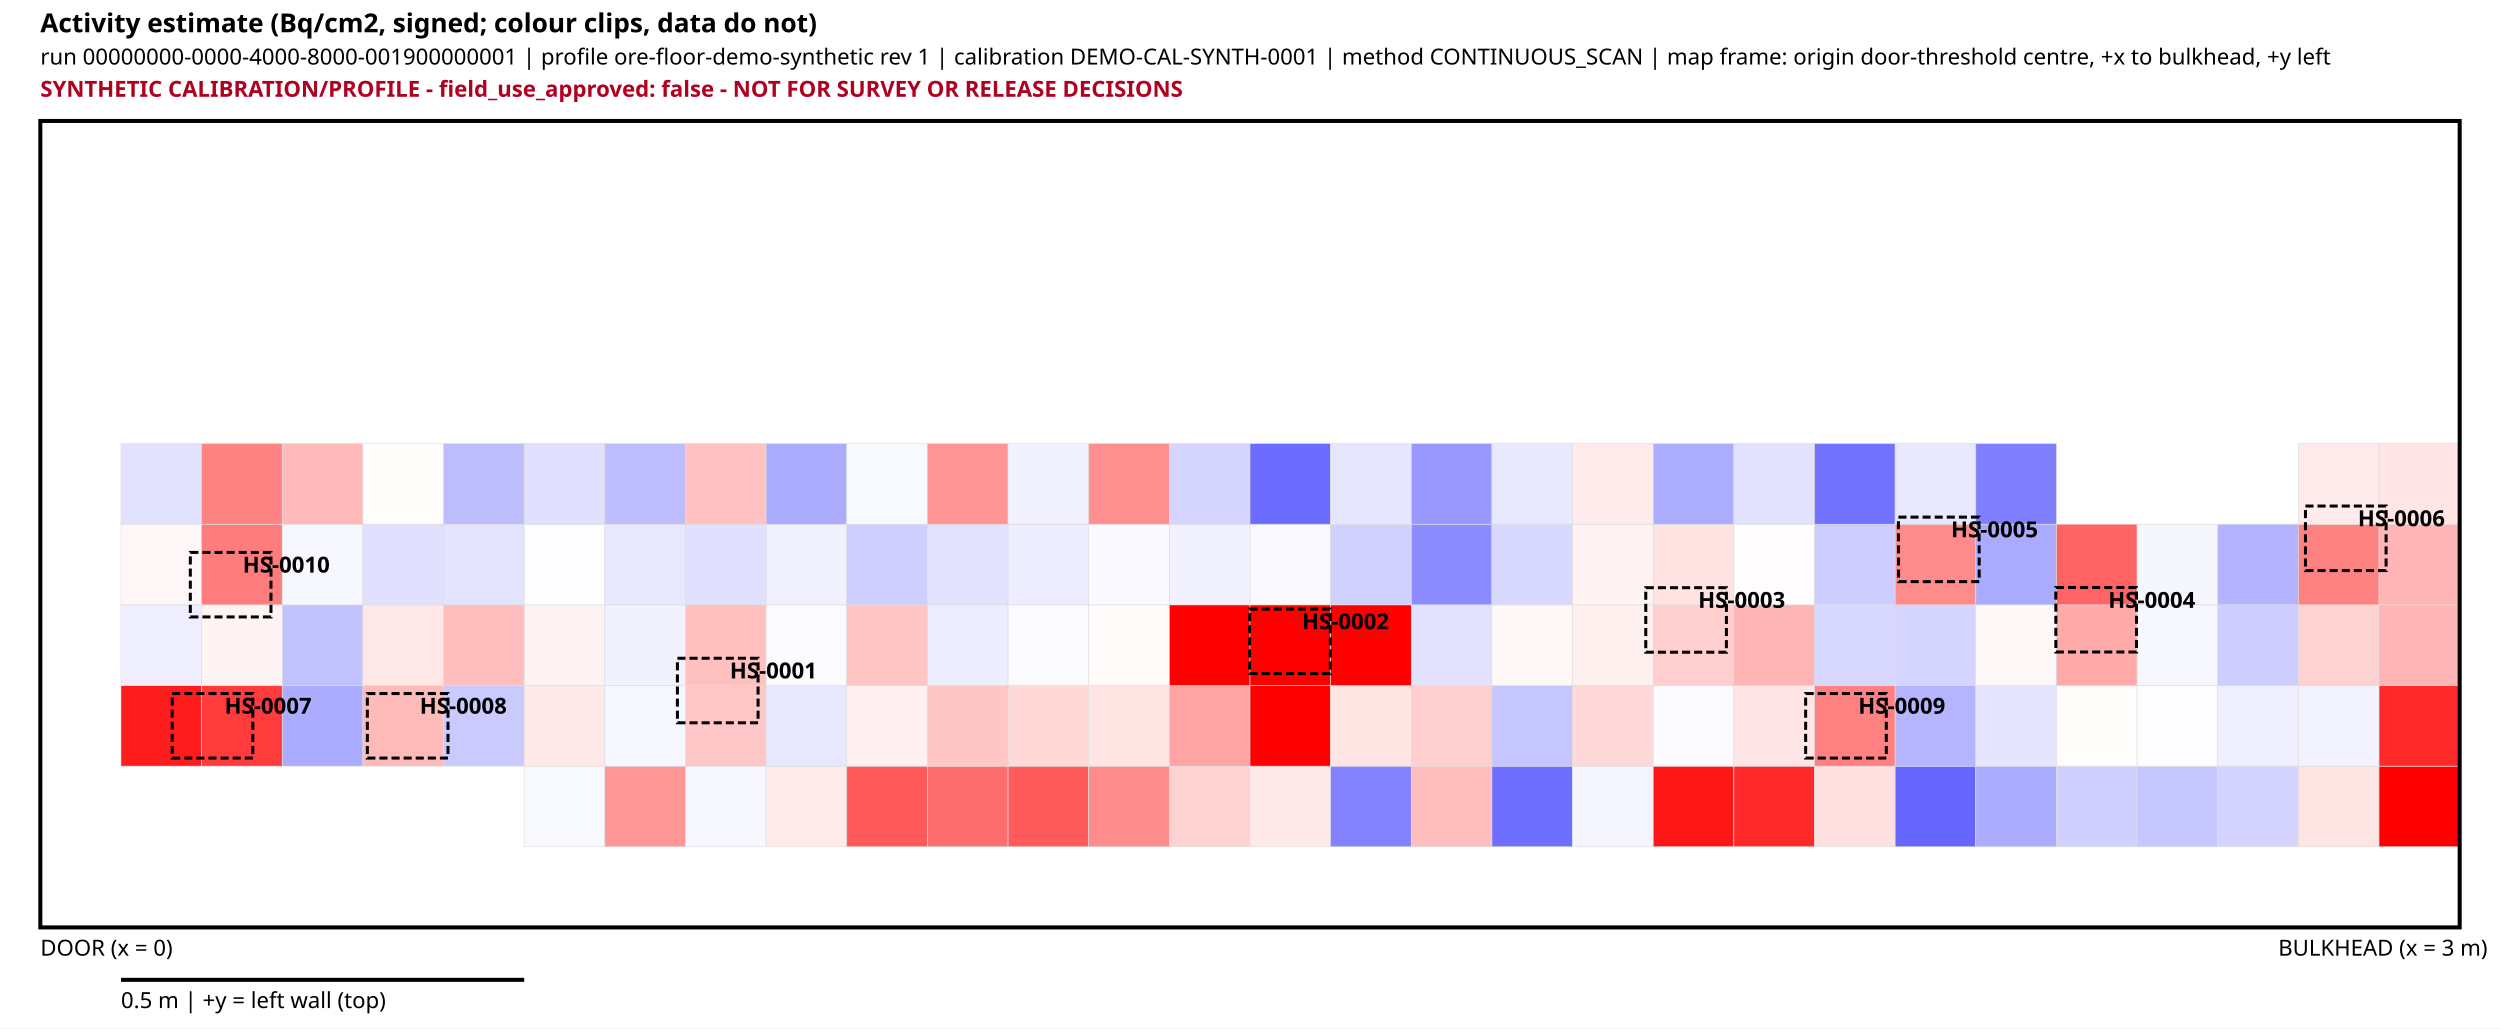
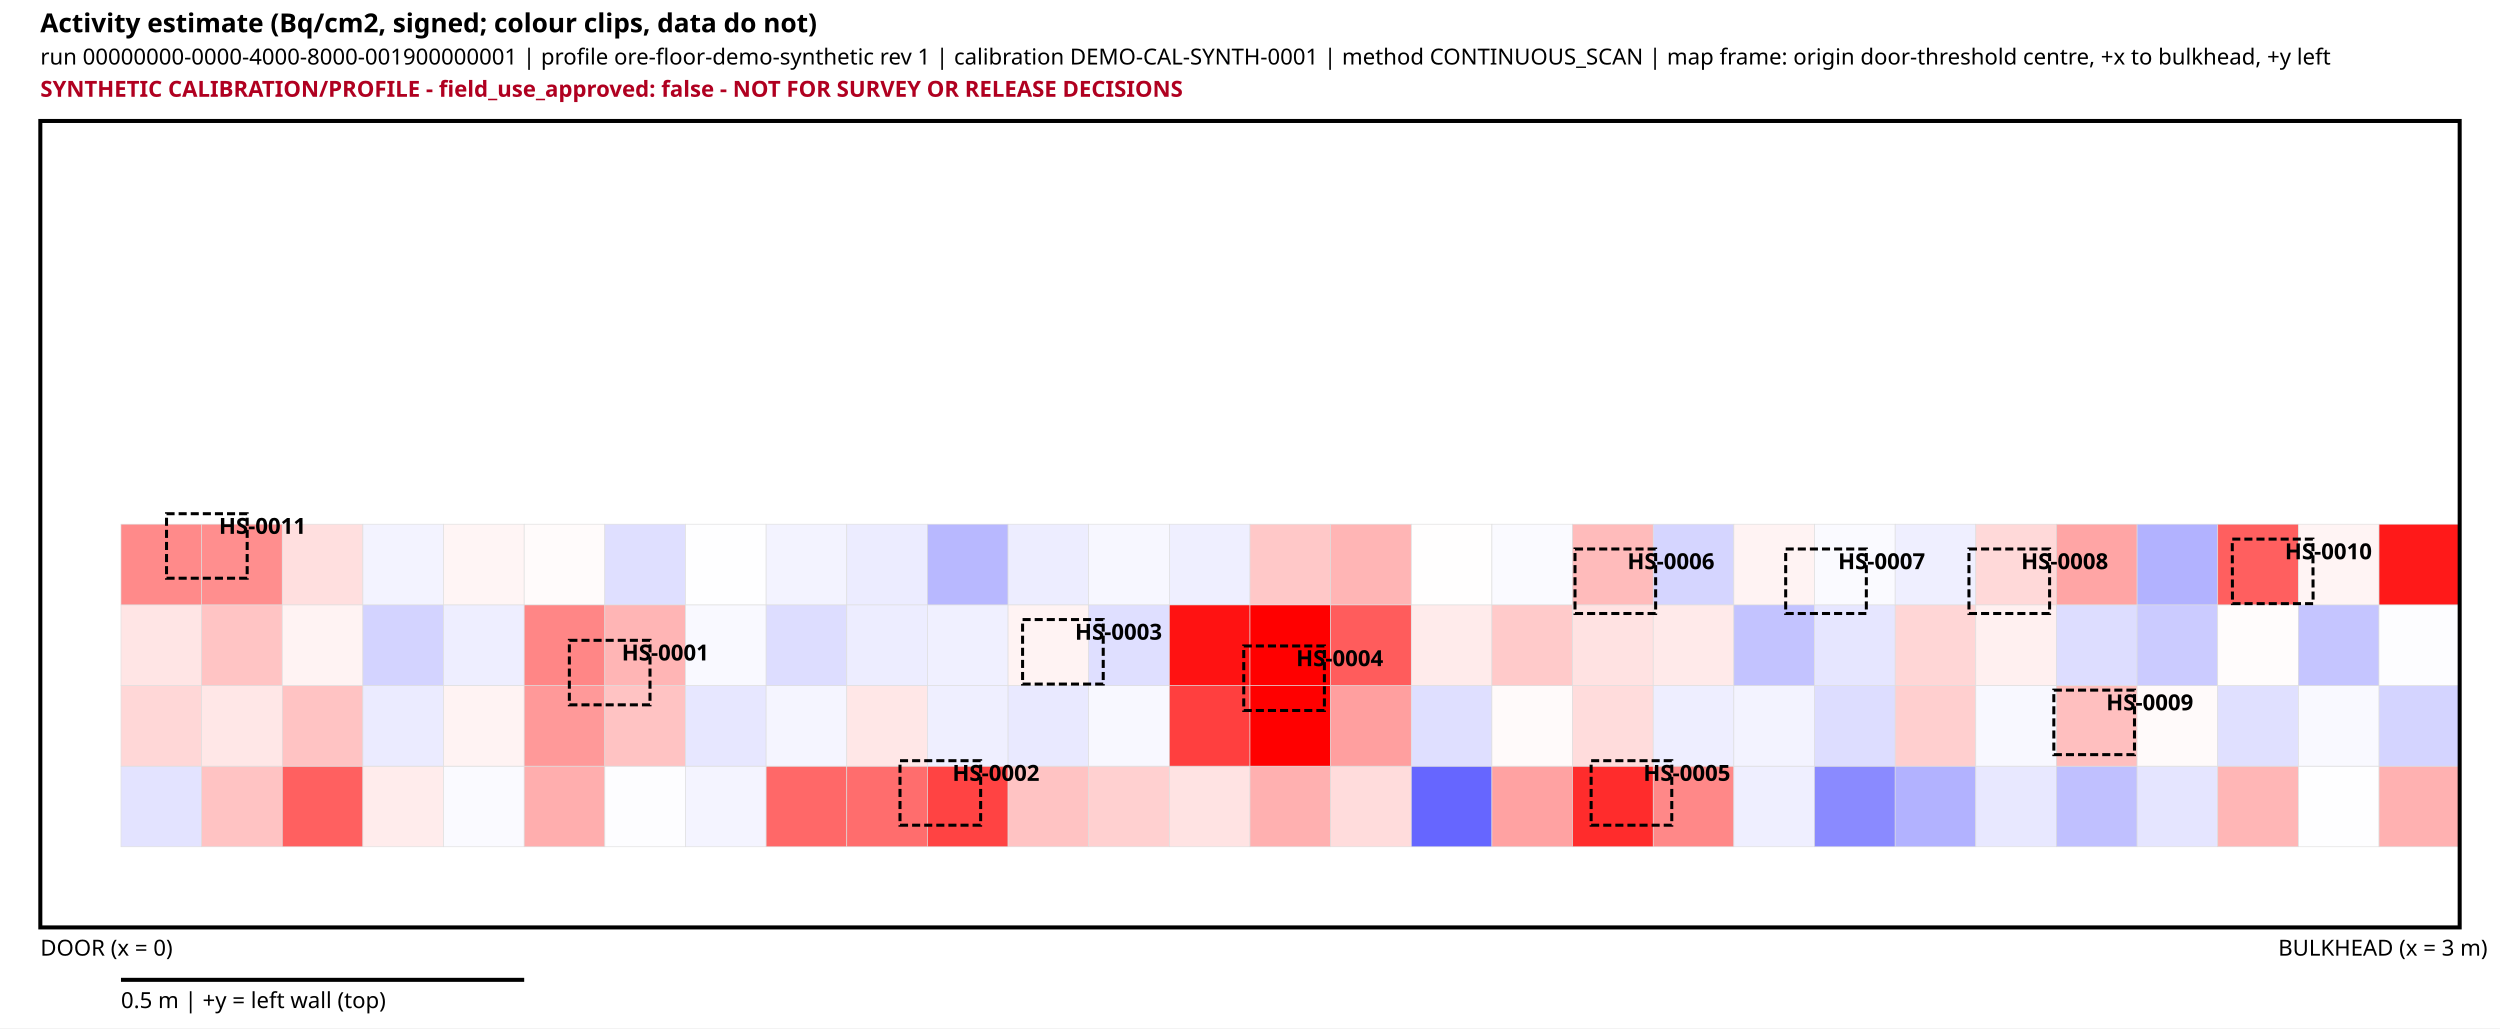
<svg xmlns="http://www.w3.org/2000/svg" width="1240" height="510" viewBox="0 0 1240 510" font-family="sans-serif" font-size="11">
  <defs>
    <pattern id="p-UNVISITED" width="8" height="8" patternUnits="userSpaceOnUse">
      <rect width="8" height="8" fill="#fff" />
      <path d="M0 8L8 0" stroke="#888" stroke-width="1" />
    </pattern>
    <pattern id="p-INVALID_DATA" width="8" height="8" patternUnits="userSpaceOnUse">
      <rect width="8" height="8" fill="#f6d5d5" />
      <path d="M0 0L8 8M0 8L8 0" stroke="#c83c3c" stroke-width="1" />
    </pattern>
    <pattern id="p-INSUFFICIENT_SENSITIVITY" width="6" height="6" patternUnits="userSpaceOnUse">
      <rect width="6" height="6" fill="#fdebc8" />
      <circle cx="3" cy="3" r="1.2" fill="#b9770e" />
    </pattern>
    <pattern id="p-BLOCKED" width="8" height="8" patternUnits="userSpaceOnUse">
      <rect width="8" height="8" fill="#e4dcf0" />
      <path d="M0 4H8" stroke="#785aa0" stroke-width="2" />
    </pattern>
    <pattern id="p-EXCLUDED" width="8" height="8" patternUnits="userSpaceOnUse">
      <rect width="8" height="8" fill="#5a5a5a" />
    </pattern>
    <pattern id="p-ACCEPTABLE" width="8" height="8" patternUnits="userSpaceOnUse">
      <rect width="8" height="8" fill="#2e8b57" />
    </pattern>
  </defs>
  <rect width="1240" height="510" fill="#fff" />
  <text x="20" y="16" font-size="13" font-weight="bold">Activity estimate (Bq/cm2, signed; colour clips, data do not)</text>
  <text x="20" y="32">run 00000000-0000-4000-8000-001900000001 | profile ore-floor-demo-synthetic rev 1 | calibration DEMO-CAL-SYNTH-0001 | method CONTINUOUS_SCAN | map frame: origin door-threshold centre, +x to bulkhead, +y left</text>
  <text x="20" y="48" fill="#b00020" font-weight="bold">SYNTHETIC CALIBRATION/PROFILE - field_use_approved: false - NOT FOR SURVEY OR RELEASE DECISIONS</text>
-   <rect x="260.0" y="380.0" width="40.0" height="40.0" fill="rgb(248, 248, 255)" stroke="#ddd" stroke-width="0.3" />
-   <rect x="300.0" y="380.0" width="40.0" height="40.0" fill="rgb(255, 151, 151)" stroke="#ddd" stroke-width="0.3" />
-   <rect x="340.0" y="380.0" width="40.0" height="40.0" fill="rgb(247, 247, 255)" stroke="#ddd" stroke-width="0.3" />
-   <rect x="380.0" y="380.0" width="40.0" height="40.0" fill="rgb(255, 234, 234)" stroke="#ddd" stroke-width="0.3" />
-   <rect x="420.0" y="380.0" width="40.0" height="40.0" fill="rgb(255, 89, 89)" stroke="#ddd" stroke-width="0.3" />
-   <rect x="460.0" y="380.0" width="40.0" height="40.0" fill="rgb(255, 110, 110)" stroke="#ddd" stroke-width="0.3" />
-   <rect x="500.0" y="380.0" width="40.0" height="40.0" fill="rgb(255, 91, 91)" stroke="#ddd" stroke-width="0.3" />
-   <rect x="540.0" y="380.0" width="40.0" height="40.0" fill="rgb(255, 141, 141)" stroke="#ddd" stroke-width="0.3" />
-   <rect x="580.0" y="380.0" width="40.0" height="40.0" fill="rgb(255, 210, 210)" stroke="#ddd" stroke-width="0.3" />
-   <rect x="620.0" y="380.0" width="40.0" height="40.0" fill="rgb(255, 232, 232)" stroke="#ddd" stroke-width="0.3" />
-   <rect x="660.0" y="380.0" width="40.0" height="40.0" fill="rgb(130, 130, 255)" stroke="#ddd" stroke-width="0.3" />
-   <rect x="700.0" y="380.0" width="40.0" height="40.0" fill="rgb(255, 189, 189)" stroke="#ddd" stroke-width="0.3" />
-   <rect x="740.0" y="380.0" width="40.0" height="40.0" fill="rgb(110, 110, 255)" stroke="#ddd" stroke-width="0.3" />
-   <rect x="780.0" y="380.0" width="40.0" height="40.0" fill="rgb(245, 245, 255)" stroke="#ddd" stroke-width="0.3" />
-   <rect x="820.0" y="380.0" width="40.0" height="40.0" fill="rgb(255, 23, 23)" stroke="#ddd" stroke-width="0.3" />
-   <rect x="860.0" y="380.0" width="40.0" height="40.0" fill="rgb(255, 41, 41)" stroke="#ddd" stroke-width="0.3" />
-   <rect x="900.0" y="380.0" width="40.0" height="40.0" fill="rgb(255, 224, 224)" stroke="#ddd" stroke-width="0.3" />
-   <rect x="940.0" y="380.0" width="40.0" height="40.0" fill="rgb(102, 102, 255)" stroke="#ddd" stroke-width="0.3" />
-   <rect x="980.0" y="380.0" width="40.0" height="40.0" fill="rgb(172, 172, 255)" stroke="#ddd" stroke-width="0.3" />
-   <rect x="1020.0" y="380.0" width="40.0" height="40.0" fill="rgb(208, 208, 255)" stroke="#ddd" stroke-width="0.3" />
-   <rect x="1060.0" y="380.0" width="40.0" height="40.0" fill="rgb(199, 199, 255)" stroke="#ddd" stroke-width="0.3" />
-   <rect x="1100.0" y="380.0" width="40.0" height="40.0" fill="rgb(212, 212, 255)" stroke="#ddd" stroke-width="0.3" />
-   <rect x="1140.0" y="380.0" width="40.0" height="40.0" fill="rgb(255, 228, 228)" stroke="#ddd" stroke-width="0.3" />
-   <rect x="1180.0" y="380.0" width="40.0" height="40.0" fill="rgb(255, 0, 0)" stroke="#ddd" stroke-width="0.3" />
-   <rect x="60.0" y="340.0" width="40.0" height="40.0" fill="rgb(255, 28, 28)" stroke="#ddd" stroke-width="0.3" />
-   <rect x="100.0" y="340.0" width="40.0" height="40.0" fill="rgb(255, 59, 59)" stroke="#ddd" stroke-width="0.3" />
-   <rect x="140.0" y="340.0" width="40.0" height="40.0" fill="rgb(171, 171, 255)" stroke="#ddd" stroke-width="0.3" />
-   <rect x="180.0" y="340.0" width="40.0" height="40.0" fill="rgb(255, 186, 186)" stroke="#ddd" stroke-width="0.3" />
-   <rect x="220.0" y="340.0" width="40.0" height="40.0" fill="rgb(202, 202, 255)" stroke="#ddd" stroke-width="0.3" />
-   <rect x="260.0" y="340.0" width="40.0" height="40.0" fill="rgb(255, 232, 232)" stroke="#ddd" stroke-width="0.3" />
-   <rect x="300.0" y="340.0" width="40.0" height="40.0" fill="rgb(247, 247, 255)" stroke="#ddd" stroke-width="0.3" />
-   <rect x="340.0" y="340.0" width="40.0" height="40.0" fill="rgb(255, 199, 199)" stroke="#ddd" stroke-width="0.3" />
-   <rect x="380.0" y="340.0" width="40.0" height="40.0" fill="rgb(231, 231, 255)" stroke="#ddd" stroke-width="0.3" />
-   <rect x="420.0" y="340.0" width="40.0" height="40.0" fill="rgb(255, 241, 241)" stroke="#ddd" stroke-width="0.3" />
-   <rect x="460.0" y="340.0" width="40.0" height="40.0" fill="rgb(255, 198, 198)" stroke="#ddd" stroke-width="0.3" />
-   <rect x="500.0" y="340.0" width="40.0" height="40.0" fill="rgb(255, 216, 216)" stroke="#ddd" stroke-width="0.3" />
-   <rect x="540.0" y="340.0" width="40.0" height="40.0" fill="rgb(255, 228, 228)" stroke="#ddd" stroke-width="0.3" />
-   <rect x="580.0" y="340.0" width="40.0" height="40.0" fill="rgb(255, 164, 164)" stroke="#ddd" stroke-width="0.3" />
+   <rect x="60.0" y="380.0" width="40.0" height="40.0" fill="rgb(227, 227, 255)" stroke="#ddd" stroke-width="0.3" />
+   <rect x="100.0" y="380.0" width="40.0" height="40.0" fill="rgb(255, 195, 195)" stroke="#ddd" stroke-width="0.3" />
+   <rect x="140.0" y="380.0" width="40.0" height="40.0" fill="rgb(255, 96, 96)" stroke="#ddd" stroke-width="0.3" />
+   <rect x="180.0" y="380.0" width="40.0" height="40.0" fill="rgb(255, 236, 236)" stroke="#ddd" stroke-width="0.3" />
+   <rect x="220.0" y="380.0" width="40.0" height="40.0" fill="rgb(250, 250, 255)" stroke="#ddd" stroke-width="0.3" />
+   <rect x="260.0" y="380.0" width="40.0" height="40.0" fill="rgb(255, 174, 174)" stroke="#ddd" stroke-width="0.3" />
+   <rect x="300.0" y="380.0" width="40.0" height="40.0" fill="rgb(253, 253, 255)" stroke="#ddd" stroke-width="0.3" />
+   <rect x="340.0" y="380.0" width="40.0" height="40.0" fill="rgb(244, 244, 255)" stroke="#ddd" stroke-width="0.3" />
+   <rect x="380.0" y="380.0" width="40.0" height="40.0" fill="rgb(255, 104, 104)" stroke="#ddd" stroke-width="0.3" />
+   <rect x="420.0" y="380.0" width="40.0" height="40.0" fill="rgb(255, 109, 109)" stroke="#ddd" stroke-width="0.3" />
+   <rect x="460.0" y="380.0" width="40.0" height="40.0" fill="rgb(255, 67, 67)" stroke="#ddd" stroke-width="0.3" />
+   <rect x="500.0" y="380.0" width="40.0" height="40.0" fill="rgb(255, 195, 195)" stroke="#ddd" stroke-width="0.3" />
+   <rect x="540.0" y="380.0" width="40.0" height="40.0" fill="rgb(255, 208, 208)" stroke="#ddd" stroke-width="0.3" />
+   <rect x="580.0" y="380.0" width="40.0" height="40.0" fill="rgb(255, 227, 227)" stroke="#ddd" stroke-width="0.3" />
+   <rect x="620.0" y="380.0" width="40.0" height="40.0" fill="rgb(255, 176, 176)" stroke="#ddd" stroke-width="0.3" />
+   <rect x="660.0" y="380.0" width="40.0" height="40.0" fill="rgb(255, 220, 220)" stroke="#ddd" stroke-width="0.3" />
+   <rect x="700.0" y="380.0" width="40.0" height="40.0" fill="rgb(102, 102, 255)" stroke="#ddd" stroke-width="0.3" />
+   <rect x="740.0" y="380.0" width="40.0" height="40.0" fill="rgb(255, 162, 162)" stroke="#ddd" stroke-width="0.3" />
+   <rect x="780.0" y="380.0" width="40.0" height="40.0" fill="rgb(255, 44, 44)" stroke="#ddd" stroke-width="0.3" />
+   <rect x="820.0" y="380.0" width="40.0" height="40.0" fill="rgb(255, 136, 136)" stroke="#ddd" stroke-width="0.3" />
+   <rect x="860.0" y="380.0" width="40.0" height="40.0" fill="rgb(239, 239, 255)" stroke="#ddd" stroke-width="0.3" />
+   <rect x="900.0" y="380.0" width="40.0" height="40.0" fill="rgb(138, 138, 255)" stroke="#ddd" stroke-width="0.3" />
+   <rect x="940.0" y="380.0" width="40.0" height="40.0" fill="rgb(178, 178, 255)" stroke="#ddd" stroke-width="0.3" />
+   <rect x="980.0" y="380.0" width="40.0" height="40.0" fill="rgb(232, 232, 255)" stroke="#ddd" stroke-width="0.3" />
+   <rect x="1020.0" y="380.0" width="40.0" height="40.0" fill="rgb(192, 192, 255)" stroke="#ddd" stroke-width="0.3" />
+   <rect x="1060.0" y="380.0" width="40.0" height="40.0" fill="rgb(229, 229, 255)" stroke="#ddd" stroke-width="0.3" />
+   <rect x="1100.0" y="380.0" width="40.0" height="40.0" fill="rgb(255, 182, 182)" stroke="#ddd" stroke-width="0.3" />
+   <rect x="1140.0" y="380.0" width="40.0" height="40.0" fill="rgb(254, 254, 255)" stroke="#ddd" stroke-width="0.3" />
+   <rect x="1180.0" y="380.0" width="40.0" height="40.0" fill="rgb(255, 177, 177)" stroke="#ddd" stroke-width="0.3" />
+   <rect x="60.0" y="340.0" width="40.0" height="40.0" fill="rgb(255, 215, 215)" stroke="#ddd" stroke-width="0.3" />
+   <rect x="100.0" y="340.0" width="40.0" height="40.0" fill="rgb(255, 231, 231)" stroke="#ddd" stroke-width="0.3" />
+   <rect x="140.0" y="340.0" width="40.0" height="40.0" fill="rgb(255, 195, 195)" stroke="#ddd" stroke-width="0.3" />
+   <rect x="180.0" y="340.0" width="40.0" height="40.0" fill="rgb(235, 235, 255)" stroke="#ddd" stroke-width="0.3" />
+   <rect x="220.0" y="340.0" width="40.0" height="40.0" fill="rgb(255, 243, 243)" stroke="#ddd" stroke-width="0.3" />
+   <rect x="260.0" y="340.0" width="40.0" height="40.0" fill="rgb(255, 153, 153)" stroke="#ddd" stroke-width="0.3" />
+   <rect x="300.0" y="340.0" width="40.0" height="40.0" fill="rgb(255, 195, 195)" stroke="#ddd" stroke-width="0.3" />
+   <rect x="340.0" y="340.0" width="40.0" height="40.0" fill="rgb(231, 231, 255)" stroke="#ddd" stroke-width="0.3" />
+   <rect x="380.0" y="340.0" width="40.0" height="40.0" fill="rgb(245, 245, 255)" stroke="#ddd" stroke-width="0.3" />
+   <rect x="420.0" y="340.0" width="40.0" height="40.0" fill="rgb(255, 231, 231)" stroke="#ddd" stroke-width="0.3" />
+   <rect x="460.0" y="340.0" width="40.0" height="40.0" fill="rgb(239, 239, 255)" stroke="#ddd" stroke-width="0.3" />
+   <rect x="500.0" y="340.0" width="40.0" height="40.0" fill="rgb(233, 233, 255)" stroke="#ddd" stroke-width="0.3" />
+   <rect x="540.0" y="340.0" width="40.0" height="40.0" fill="rgb(248, 248, 255)" stroke="#ddd" stroke-width="0.3" />
+   <rect x="580.0" y="340.0" width="40.0" height="40.0" fill="rgb(255, 63, 63)" stroke="#ddd" stroke-width="0.3" />
  <rect x="620.0" y="340.0" width="40.0" height="40.0" fill="rgb(255, 0, 0)" stroke="#ddd" stroke-width="0.3" />
-   <rect x="660.0" y="340.0" width="40.0" height="40.0" fill="rgb(255, 228, 228)" stroke="#ddd" stroke-width="0.3" />
-   <rect x="700.0" y="340.0" width="40.0" height="40.0" fill="rgb(255, 206, 206)" stroke="#ddd" stroke-width="0.3" />
-   <rect x="740.0" y="340.0" width="40.0" height="40.0" fill="rgb(197, 197, 255)" stroke="#ddd" stroke-width="0.3" />
-   <rect x="780.0" y="340.0" width="40.0" height="40.0" fill="rgb(255, 217, 217)" stroke="#ddd" stroke-width="0.3" />
-   <rect x="820.0" y="340.0" width="40.0" height="40.0" fill="rgb(250, 250, 255)" stroke="#ddd" stroke-width="0.3" />
-   <rect x="860.0" y="340.0" width="40.0" height="40.0" fill="rgb(255, 229, 229)" stroke="#ddd" stroke-width="0.3" />
-   <rect x="900.0" y="340.0" width="40.0" height="40.0" fill="rgb(255, 129, 129)" stroke="#ddd" stroke-width="0.3" />
-   <rect x="940.0" y="340.0" width="40.0" height="40.0" fill="rgb(181, 181, 255)" stroke="#ddd" stroke-width="0.3" />
-   <rect x="980.0" y="340.0" width="40.0" height="40.0" fill="rgb(229, 229, 255)" stroke="#ddd" stroke-width="0.3" />
-   <rect x="1020.0" y="340.0" width="40.0" height="40.0" fill="rgb(255, 252, 252)" stroke="#ddd" stroke-width="0.3" />
-   <rect x="1060.0" y="340.0" width="40.0" height="40.0" fill="rgb(253, 253, 255)" stroke="#ddd" stroke-width="0.3" />
-   <rect x="1100.0" y="340.0" width="40.0" height="40.0" fill="rgb(239, 239, 255)" stroke="#ddd" stroke-width="0.3" />
-   <rect x="1140.0" y="340.0" width="40.0" height="40.0" fill="rgb(243, 243, 255)" stroke="#ddd" stroke-width="0.3" />
-   <rect x="1180.0" y="340.0" width="40.0" height="40.0" fill="rgb(255, 41, 41)" stroke="#ddd" stroke-width="0.3" />
-   <rect x="60.0" y="300.0" width="40.0" height="40.0" fill="rgb(238, 238, 255)" stroke="#ddd" stroke-width="0.3" />
-   <rect x="100.0" y="300.0" width="40.0" height="40.0" fill="rgb(255, 244, 244)" stroke="#ddd" stroke-width="0.3" />
-   <rect x="140.0" y="300.0" width="40.0" height="40.0" fill="rgb(194, 194, 255)" stroke="#ddd" stroke-width="0.3" />
-   <rect x="180.0" y="300.0" width="40.0" height="40.0" fill="rgb(255, 231, 231)" stroke="#ddd" stroke-width="0.3" />
-   <rect x="220.0" y="300.0" width="40.0" height="40.0" fill="rgb(255, 189, 189)" stroke="#ddd" stroke-width="0.3" />
-   <rect x="260.0" y="300.0" width="40.0" height="40.0" fill="rgb(255, 242, 242)" stroke="#ddd" stroke-width="0.3" />
-   <rect x="300.0" y="300.0" width="40.0" height="40.0" fill="rgb(242, 242, 255)" stroke="#ddd" stroke-width="0.3" />
-   <rect x="340.0" y="300.0" width="40.0" height="40.0" fill="rgb(255, 192, 192)" stroke="#ddd" stroke-width="0.3" />
-   <rect x="380.0" y="300.0" width="40.0" height="40.0" fill="rgb(250, 250, 255)" stroke="#ddd" stroke-width="0.3" />
-   <rect x="420.0" y="300.0" width="40.0" height="40.0" fill="rgb(255, 197, 197)" stroke="#ddd" stroke-width="0.3" />
-   <rect x="460.0" y="300.0" width="40.0" height="40.0" fill="rgb(237, 237, 255)" stroke="#ddd" stroke-width="0.3" />
-   <rect x="500.0" y="300.0" width="40.0" height="40.0" fill="rgb(251, 251, 255)" stroke="#ddd" stroke-width="0.3" />
-   <rect x="540.0" y="300.0" width="40.0" height="40.0" fill="rgb(255, 251, 251)" stroke="#ddd" stroke-width="0.3" />
-   <rect x="580.0" y="300.0" width="40.0" height="40.0" fill="rgb(255, 0, 0)" stroke="#ddd" stroke-width="0.3" />
+   <rect x="660.0" y="340.0" width="40.0" height="40.0" fill="rgb(255, 159, 159)" stroke="#ddd" stroke-width="0.3" />
+   <rect x="700.0" y="340.0" width="40.0" height="40.0" fill="rgb(223, 223, 255)" stroke="#ddd" stroke-width="0.3" />
+   <rect x="740.0" y="340.0" width="40.0" height="40.0" fill="rgb(255, 250, 250)" stroke="#ddd" stroke-width="0.3" />
+   <rect x="780.0" y="340.0" width="40.0" height="40.0" fill="rgb(255, 220, 220)" stroke="#ddd" stroke-width="0.3" />
+   <rect x="820.0" y="340.0" width="40.0" height="40.0" fill="rgb(238, 238, 255)" stroke="#ddd" stroke-width="0.3" />
+   <rect x="860.0" y="340.0" width="40.0" height="40.0" fill="rgb(243, 243, 255)" stroke="#ddd" stroke-width="0.3" />
+   <rect x="900.0" y="340.0" width="40.0" height="40.0" fill="rgb(221, 221, 255)" stroke="#ddd" stroke-width="0.3" />
+   <rect x="940.0" y="340.0" width="40.0" height="40.0" fill="rgb(255, 207, 207)" stroke="#ddd" stroke-width="0.3" />
+   <rect x="980.0" y="340.0" width="40.0" height="40.0" fill="rgb(248, 248, 255)" stroke="#ddd" stroke-width="0.3" />
+   <rect x="1020.0" y="340.0" width="40.0" height="40.0" fill="rgb(255, 191, 191)" stroke="#ddd" stroke-width="0.3" />
+   <rect x="1060.0" y="340.0" width="40.0" height="40.0" fill="rgb(255, 250, 250)" stroke="#ddd" stroke-width="0.3" />
+   <rect x="1100.0" y="340.0" width="40.0" height="40.0" fill="rgb(224, 224, 255)" stroke="#ddd" stroke-width="0.3" />
+   <rect x="1140.0" y="340.0" width="40.0" height="40.0" fill="rgb(249, 249, 255)" stroke="#ddd" stroke-width="0.3" />
+   <rect x="1180.0" y="340.0" width="40.0" height="40.0" fill="rgb(212, 212, 255)" stroke="#ddd" stroke-width="0.3" />
+   <rect x="60.0" y="300.0" width="40.0" height="40.0" fill="rgb(255, 229, 229)" stroke="#ddd" stroke-width="0.3" />
+   <rect x="100.0" y="300.0" width="40.0" height="40.0" fill="rgb(255, 196, 196)" stroke="#ddd" stroke-width="0.3" />
+   <rect x="140.0" y="300.0" width="40.0" height="40.0" fill="rgb(255, 243, 243)" stroke="#ddd" stroke-width="0.3" />
+   <rect x="180.0" y="300.0" width="40.0" height="40.0" fill="rgb(211, 211, 255)" stroke="#ddd" stroke-width="0.3" />
+   <rect x="220.0" y="300.0" width="40.0" height="40.0" fill="rgb(238, 238, 255)" stroke="#ddd" stroke-width="0.3" />
+   <rect x="260.0" y="300.0" width="40.0" height="40.0" fill="rgb(255, 134, 134)" stroke="#ddd" stroke-width="0.3" />
+   <rect x="300.0" y="300.0" width="40.0" height="40.0" fill="rgb(255, 181, 181)" stroke="#ddd" stroke-width="0.3" />
+   <rect x="340.0" y="300.0" width="40.0" height="40.0" fill="rgb(249, 249, 255)" stroke="#ddd" stroke-width="0.3" />
+   <rect x="380.0" y="300.0" width="40.0" height="40.0" fill="rgb(221, 221, 255)" stroke="#ddd" stroke-width="0.3" />
+   <rect x="420.0" y="300.0" width="40.0" height="40.0" fill="rgb(237, 237, 255)" stroke="#ddd" stroke-width="0.3" />
+   <rect x="460.0" y="300.0" width="40.0" height="40.0" fill="rgb(240, 240, 255)" stroke="#ddd" stroke-width="0.3" />
+   <rect x="500.0" y="300.0" width="40.0" height="40.0" fill="rgb(255, 243, 243)" stroke="#ddd" stroke-width="0.3" />
+   <rect x="540.0" y="300.0" width="40.0" height="40.0" fill="rgb(223, 223, 255)" stroke="#ddd" stroke-width="0.3" />
+   <rect x="580.0" y="300.0" width="40.0" height="40.0" fill="rgb(255, 18, 18)" stroke="#ddd" stroke-width="0.3" />
  <rect x="620.0" y="300.0" width="40.0" height="40.0" fill="rgb(255, 0, 0)" stroke="#ddd" stroke-width="0.3" />
-   <rect x="660.0" y="300.0" width="40.0" height="40.0" fill="rgb(255, 0, 0)" stroke="#ddd" stroke-width="0.3" />
-   <rect x="700.0" y="300.0" width="40.0" height="40.0" fill="rgb(227, 227, 255)" stroke="#ddd" stroke-width="0.3" />
-   <rect x="740.0" y="300.0" width="40.0" height="40.0" fill="rgb(255, 248, 248)" stroke="#ddd" stroke-width="0.3" />
-   <rect x="780.0" y="300.0" width="40.0" height="40.0" fill="rgb(255, 240, 240)" stroke="#ddd" stroke-width="0.3" />
-   <rect x="820.0" y="300.0" width="40.0" height="40.0" fill="rgb(255, 206, 206)" stroke="#ddd" stroke-width="0.3" />
-   <rect x="860.0" y="300.0" width="40.0" height="40.0" fill="rgb(255, 181, 181)" stroke="#ddd" stroke-width="0.3" />
-   <rect x="900.0" y="300.0" width="40.0" height="40.0" fill="rgb(215, 215, 255)" stroke="#ddd" stroke-width="0.3" />
-   <rect x="940.0" y="300.0" width="40.0" height="40.0" fill="rgb(213, 213, 255)" stroke="#ddd" stroke-width="0.3" />
-   <rect x="980.0" y="300.0" width="40.0" height="40.0" fill="rgb(255, 248, 248)" stroke="#ddd" stroke-width="0.3" />
-   <rect x="1020.0" y="300.0" width="40.0" height="40.0" fill="rgb(255, 169, 169)" stroke="#ddd" stroke-width="0.3" />
-   <rect x="1060.0" y="300.0" width="40.0" height="40.0" fill="rgb(247, 247, 255)" stroke="#ddd" stroke-width="0.3" />
-   <rect x="1100.0" y="300.0" width="40.0" height="40.0" fill="rgb(205, 205, 255)" stroke="#ddd" stroke-width="0.3" />
-   <rect x="1140.0" y="300.0" width="40.0" height="40.0" fill="rgb(255, 210, 210)" stroke="#ddd" stroke-width="0.3" />
-   <rect x="1180.0" y="300.0" width="40.0" height="40.0" fill="rgb(255, 181, 181)" stroke="#ddd" stroke-width="0.3" />
-   <rect x="60.0" y="260.0" width="40.0" height="40.0" fill="rgb(255, 247, 247)" stroke="#ddd" stroke-width="0.3" />
-   <rect x="100.0" y="260.0" width="40.0" height="40.0" fill="rgb(255, 124, 124)" stroke="#ddd" stroke-width="0.3" />
-   <rect x="140.0" y="260.0" width="40.0" height="40.0" fill="rgb(247, 247, 255)" stroke="#ddd" stroke-width="0.3" />
-   <rect x="180.0" y="260.0" width="40.0" height="40.0" fill="rgb(225, 225, 255)" stroke="#ddd" stroke-width="0.3" />
-   <rect x="220.0" y="260.0" width="40.0" height="40.0" fill="rgb(228, 228, 255)" stroke="#ddd" stroke-width="0.3" />
-   <rect x="260.0" y="260.0" width="40.0" height="40.0" fill="rgb(253, 253, 255)" stroke="#ddd" stroke-width="0.3" />
-   <rect x="300.0" y="260.0" width="40.0" height="40.0" fill="rgb(232, 232, 255)" stroke="#ddd" stroke-width="0.3" />
-   <rect x="340.0" y="260.0" width="40.0" height="40.0" fill="rgb(225, 225, 255)" stroke="#ddd" stroke-width="0.3" />
-   <rect x="380.0" y="260.0" width="40.0" height="40.0" fill="rgb(240, 240, 255)" stroke="#ddd" stroke-width="0.3" />
-   <rect x="420.0" y="260.0" width="40.0" height="40.0" fill="rgb(206, 206, 255)" stroke="#ddd" stroke-width="0.3" />
-   <rect x="460.0" y="260.0" width="40.0" height="40.0" fill="rgb(226, 226, 255)" stroke="#ddd" stroke-width="0.3" />
+   <rect x="660.0" y="300.0" width="40.0" height="40.0" fill="rgb(255, 92, 92)" stroke="#ddd" stroke-width="0.3" />
+   <rect x="700.0" y="300.0" width="40.0" height="40.0" fill="rgb(255, 235, 235)" stroke="#ddd" stroke-width="0.3" />
+   <rect x="740.0" y="300.0" width="40.0" height="40.0" fill="rgb(255, 202, 202)" stroke="#ddd" stroke-width="0.3" />
+   <rect x="780.0" y="300.0" width="40.0" height="40.0" fill="rgb(255, 226, 226)" stroke="#ddd" stroke-width="0.3" />
+   <rect x="820.0" y="300.0" width="40.0" height="40.0" fill="rgb(255, 234, 234)" stroke="#ddd" stroke-width="0.3" />
+   <rect x="860.0" y="300.0" width="40.0" height="40.0" fill="rgb(195, 195, 255)" stroke="#ddd" stroke-width="0.3" />
+   <rect x="900.0" y="300.0" width="40.0" height="40.0" fill="rgb(230, 230, 255)" stroke="#ddd" stroke-width="0.3" />
+   <rect x="940.0" y="300.0" width="40.0" height="40.0" fill="rgb(255, 214, 214)" stroke="#ddd" stroke-width="0.3" />
+   <rect x="980.0" y="300.0" width="40.0" height="40.0" fill="rgb(255, 240, 240)" stroke="#ddd" stroke-width="0.3" />
+   <rect x="1020.0" y="300.0" width="40.0" height="40.0" fill="rgb(221, 221, 255)" stroke="#ddd" stroke-width="0.3" />
+   <rect x="1060.0" y="300.0" width="40.0" height="40.0" fill="rgb(203, 203, 255)" stroke="#ddd" stroke-width="0.3" />
+   <rect x="1100.0" y="300.0" width="40.0" height="40.0" fill="rgb(255, 252, 252)" stroke="#ddd" stroke-width="0.3" />
+   <rect x="1140.0" y="300.0" width="40.0" height="40.0" fill="rgb(197, 197, 255)" stroke="#ddd" stroke-width="0.3" />
+   <rect x="1180.0" y="300.0" width="40.0" height="40.0" fill="rgb(253, 253, 255)" stroke="#ddd" stroke-width="0.3" />
+   <rect x="60.0" y="260.0" width="40.0" height="40.0" fill="rgb(255, 138, 138)" stroke="#ddd" stroke-width="0.3" />
+   <rect x="100.0" y="260.0" width="40.0" height="40.0" fill="rgb(255, 142, 142)" stroke="#ddd" stroke-width="0.3" />
+   <rect x="140.0" y="260.0" width="40.0" height="40.0" fill="rgb(255, 223, 223)" stroke="#ddd" stroke-width="0.3" />
+   <rect x="180.0" y="260.0" width="40.0" height="40.0" fill="rgb(243, 243, 255)" stroke="#ddd" stroke-width="0.3" />
+   <rect x="220.0" y="260.0" width="40.0" height="40.0" fill="rgb(255, 245, 245)" stroke="#ddd" stroke-width="0.3" />
+   <rect x="260.0" y="260.0" width="40.0" height="40.0" fill="rgb(255, 251, 251)" stroke="#ddd" stroke-width="0.3" />
+   <rect x="300.0" y="260.0" width="40.0" height="40.0" fill="rgb(223, 223, 255)" stroke="#ddd" stroke-width="0.3" />
+   <rect x="340.0" y="260.0" width="40.0" height="40.0" fill="rgb(254, 254, 255)" stroke="#ddd" stroke-width="0.3" />
+   <rect x="380.0" y="260.0" width="40.0" height="40.0" fill="rgb(243, 243, 255)" stroke="#ddd" stroke-width="0.3" />
+   <rect x="420.0" y="260.0" width="40.0" height="40.0" fill="rgb(236, 236, 255)" stroke="#ddd" stroke-width="0.3" />
+   <rect x="460.0" y="260.0" width="40.0" height="40.0" fill="rgb(184, 184, 255)" stroke="#ddd" stroke-width="0.3" />
  <rect x="500.0" y="260.0" width="40.0" height="40.0" fill="rgb(237, 237, 255)" stroke="#ddd" stroke-width="0.3" />
-   <rect x="540.0" y="260.0" width="40.0" height="40.0" fill="rgb(249, 249, 255)" stroke="#ddd" stroke-width="0.3" />
-   <rect x="580.0" y="260.0" width="40.0" height="40.0" fill="rgb(241, 241, 255)" stroke="#ddd" stroke-width="0.3" />
-   <rect x="620.0" y="260.0" width="40.0" height="40.0" fill="rgb(249, 249, 255)" stroke="#ddd" stroke-width="0.3" />
-   <rect x="660.0" y="260.0" width="40.0" height="40.0" fill="rgb(209, 209, 255)" stroke="#ddd" stroke-width="0.3" />
-   <rect x="700.0" y="260.0" width="40.0" height="40.0" fill="rgb(140, 140, 255)" stroke="#ddd" stroke-width="0.3" />
-   <rect x="740.0" y="260.0" width="40.0" height="40.0" fill="rgb(216, 216, 255)" stroke="#ddd" stroke-width="0.3" />
-   <rect x="780.0" y="260.0" width="40.0" height="40.0" fill="rgb(255, 243, 243)" stroke="#ddd" stroke-width="0.3" />
-   <rect x="820.0" y="260.0" width="40.0" height="40.0" fill="rgb(255, 227, 227)" stroke="#ddd" stroke-width="0.3" />
-   <rect x="860.0" y="260.0" width="40.0" height="40.0" fill="rgb(255, 253, 253)" stroke="#ddd" stroke-width="0.3" />
-   <rect x="900.0" y="260.0" width="40.0" height="40.0" fill="rgb(205, 205, 255)" stroke="#ddd" stroke-width="0.3" />
-   <rect x="940.0" y="260.0" width="40.0" height="40.0" fill="rgb(255, 139, 139)" stroke="#ddd" stroke-width="0.3" />
-   <rect x="980.0" y="260.0" width="40.0" height="40.0" fill="rgb(170, 170, 255)" stroke="#ddd" stroke-width="0.3" />
-   <rect x="1020.0" y="260.0" width="40.0" height="40.0" fill="rgb(255, 99, 99)" stroke="#ddd" stroke-width="0.3" />
-   <rect x="1060.0" y="260.0" width="40.0" height="40.0" fill="rgb(246, 246, 255)" stroke="#ddd" stroke-width="0.3" />
-   <rect x="1100.0" y="260.0" width="40.0" height="40.0" fill="rgb(179, 179, 255)" stroke="#ddd" stroke-width="0.3" />
-   <rect x="1140.0" y="260.0" width="40.0" height="40.0" fill="rgb(255, 130, 130)" stroke="#ddd" stroke-width="0.3" />
-   <rect x="1180.0" y="260.0" width="40.0" height="40.0" fill="rgb(255, 181, 181)" stroke="#ddd" stroke-width="0.3" />
-   <rect x="60.0" y="220.0" width="40.0" height="40.0" fill="rgb(226, 226, 255)" stroke="#ddd" stroke-width="0.3" />
-   <rect x="100.0" y="220.0" width="40.0" height="40.0" fill="rgb(255, 131, 131)" stroke="#ddd" stroke-width="0.3" />
-   <rect x="140.0" y="220.0" width="40.0" height="40.0" fill="rgb(255, 185, 185)" stroke="#ddd" stroke-width="0.3" />
-   <rect x="180.0" y="220.0" width="40.0" height="40.0" fill="rgb(255, 252, 252)" stroke="#ddd" stroke-width="0.3" />
-   <rect x="220.0" y="220.0" width="40.0" height="40.0" fill="rgb(190, 190, 255)" stroke="#ddd" stroke-width="0.3" />
-   <rect x="260.0" y="220.0" width="40.0" height="40.0" fill="rgb(225, 225, 255)" stroke="#ddd" stroke-width="0.3" />
-   <rect x="300.0" y="220.0" width="40.0" height="40.0" fill="rgb(189, 189, 255)" stroke="#ddd" stroke-width="0.3" />
-   <rect x="340.0" y="220.0" width="40.0" height="40.0" fill="rgb(255, 193, 193)" stroke="#ddd" stroke-width="0.3" />
-   <rect x="380.0" y="220.0" width="40.0" height="40.0" fill="rgb(172, 172, 255)" stroke="#ddd" stroke-width="0.3" />
-   <rect x="420.0" y="220.0" width="40.0" height="40.0" fill="rgb(248, 248, 255)" stroke="#ddd" stroke-width="0.3" />
-   <rect x="460.0" y="220.0" width="40.0" height="40.0" fill="rgb(255, 148, 148)" stroke="#ddd" stroke-width="0.3" />
-   <rect x="500.0" y="220.0" width="40.0" height="40.0" fill="rgb(241, 241, 255)" stroke="#ddd" stroke-width="0.3" />
-   <rect x="540.0" y="220.0" width="40.0" height="40.0" fill="rgb(255, 143, 143)" stroke="#ddd" stroke-width="0.3" />
-   <rect x="580.0" y="220.0" width="40.0" height="40.0" fill="rgb(213, 213, 255)" stroke="#ddd" stroke-width="0.3" />
-   <rect x="620.0" y="220.0" width="40.0" height="40.0" fill="rgb(108, 108, 255)" stroke="#ddd" stroke-width="0.3" />
-   <rect x="660.0" y="220.0" width="40.0" height="40.0" fill="rgb(230, 230, 255)" stroke="#ddd" stroke-width="0.3" />
-   <rect x="700.0" y="220.0" width="40.0" height="40.0" fill="rgb(152, 152, 255)" stroke="#ddd" stroke-width="0.3" />
-   <rect x="740.0" y="220.0" width="40.0" height="40.0" fill="rgb(232, 232, 255)" stroke="#ddd" stroke-width="0.3" />
-   <rect x="780.0" y="220.0" width="40.0" height="40.0" fill="rgb(255, 235, 235)" stroke="#ddd" stroke-width="0.3" />
-   <rect x="820.0" y="220.0" width="40.0" height="40.0" fill="rgb(173, 173, 255)" stroke="#ddd" stroke-width="0.3" />
-   <rect x="860.0" y="220.0" width="40.0" height="40.0" fill="rgb(226, 226, 255)" stroke="#ddd" stroke-width="0.3" />
-   <rect x="900.0" y="220.0" width="40.0" height="40.0" fill="rgb(114, 114, 255)" stroke="#ddd" stroke-width="0.3" />
-   <rect x="940.0" y="220.0" width="40.0" height="40.0" fill="rgb(232, 232, 255)" stroke="#ddd" stroke-width="0.3" />
-   <rect x="980.0" y="220.0" width="40.0" height="40.0" fill="rgb(128, 128, 255)" stroke="#ddd" stroke-width="0.3" />
-   <rect x="1140.0" y="220.0" width="40.0" height="40.0" fill="rgb(255, 235, 235)" stroke="#ddd" stroke-width="0.3" />
-   <rect x="1180.0" y="220.0" width="40.0" height="40.0" fill="rgb(255, 229, 229)" stroke="#ddd" stroke-width="0.3" />
+   <rect x="540.0" y="260.0" width="40.0" height="40.0" fill="rgb(247, 247, 255)" stroke="#ddd" stroke-width="0.3" />
+   <rect x="580.0" y="260.0" width="40.0" height="40.0" fill="rgb(239, 239, 255)" stroke="#ddd" stroke-width="0.3" />
+   <rect x="620.0" y="260.0" width="40.0" height="40.0" fill="rgb(255, 200, 200)" stroke="#ddd" stroke-width="0.3" />
+   <rect x="660.0" y="260.0" width="40.0" height="40.0" fill="rgb(255, 181, 181)" stroke="#ddd" stroke-width="0.3" />
+   <rect x="700.0" y="260.0" width="40.0" height="40.0" fill="rgb(255, 254, 254)" stroke="#ddd" stroke-width="0.3" />
+   <rect x="740.0" y="260.0" width="40.0" height="40.0" fill="rgb(250, 250, 255)" stroke="#ddd" stroke-width="0.3" />
+   <rect x="780.0" y="260.0" width="40.0" height="40.0" fill="rgb(255, 187, 187)" stroke="#ddd" stroke-width="0.3" />
+   <rect x="820.0" y="260.0" width="40.0" height="40.0" fill="rgb(213, 213, 255)" stroke="#ddd" stroke-width="0.3" />
+   <rect x="860.0" y="260.0" width="40.0" height="40.0" fill="rgb(255, 243, 243)" stroke="#ddd" stroke-width="0.3" />
+   <rect x="900.0" y="260.0" width="40.0" height="40.0" fill="rgb(250, 250, 255)" stroke="#ddd" stroke-width="0.3" />
+   <rect x="940.0" y="260.0" width="40.0" height="40.0" fill="rgb(239, 239, 255)" stroke="#ddd" stroke-width="0.3" />
+   <rect x="980.0" y="260.0" width="40.0" height="40.0" fill="rgb(255, 217, 217)" stroke="#ddd" stroke-width="0.3" />
+   <rect x="1020.0" y="260.0" width="40.0" height="40.0" fill="rgb(255, 165, 165)" stroke="#ddd" stroke-width="0.3" />
+   <rect x="1060.0" y="260.0" width="40.0" height="40.0" fill="rgb(178, 178, 255)" stroke="#ddd" stroke-width="0.3" />
+   <rect x="1100.0" y="260.0" width="40.0" height="40.0" fill="rgb(255, 95, 95)" stroke="#ddd" stroke-width="0.3" />
+   <rect x="1140.0" y="260.0" width="40.0" height="40.0" fill="rgb(255, 244, 244)" stroke="#ddd" stroke-width="0.3" />
+   <rect x="1180.0" y="260.0" width="40.0" height="40.0" fill="rgb(255, 25, 25)" stroke="#ddd" stroke-width="0.3" />
  <rect x="20.0" y="60.0" width="1200.0" height="400.0" fill="none" stroke="#000" stroke-width="2" />
  <text x="20.0" y="474.0">DOOR (x = 0)</text>
  <text x="1130.0" y="474.0">BULKHEAD (x = 3 m)</text>
  <line x1="60.0" y1="486.0" x2="260.0" y2="486.0" stroke="#000" stroke-width="2" />
  <text x="60.0" y="500.0">0.5 m | +y = left wall (top)</text>
-   <polygon points="336.0,358.5 376.0,358.5 376.0,326.5 336.0,326.5" fill="none" stroke="#000" stroke-width="1.5" stroke-dasharray="4 2" />
-   <text x="362.0" y="336.5" font-weight="bold">HS-0001</text>
-   <polygon points="659.8,302.1 619.8,302.1 619.8,334.1 659.8,334.1" fill="none" stroke="#000" stroke-width="1.5" stroke-dasharray="4 2" />
-   <text x="645.8" y="312.1" font-weight="bold">HS-0002</text>
-   <polygon points="816.3,323.5 856.3,323.5 856.3,291.5 816.3,291.5" fill="none" stroke="#000" stroke-width="1.5" stroke-dasharray="4 2" />
-   <text x="842.3" y="301.5" font-weight="bold">HS-0003</text>
-   <polygon points="1019.7,323.4 1059.7,323.4 1059.7,291.4 1019.7,291.4" fill="none" stroke="#000" stroke-width="1.5" stroke-dasharray="4 2" />
-   <text x="1045.7" y="301.5" font-weight="bold">HS-0004</text>
-   <polygon points="941.7,288.5 981.7,288.5 981.6,256.5 941.6,256.5" fill="none" stroke="#000" stroke-width="1.5" stroke-dasharray="4 2" />
-   <text x="967.7" y="266.5" font-weight="bold">HS-0005</text>
-   <polygon points="1143.5,283.0 1183.5,283.0 1183.5,251.0 1143.5,251.0" fill="none" stroke="#000" stroke-width="1.5" stroke-dasharray="4 2" />
-   <text x="1169.5" y="261.0" font-weight="bold">HS-0006</text>
-   <polygon points="125.4,344.0 85.4,344.0 85.4,376.0 125.4,376.0" fill="none" stroke="#000" stroke-width="1.5" stroke-dasharray="4 2" />
-   <text x="111.4" y="354.0" font-weight="bold">HS-0007</text>
-   <polygon points="222.2,344.0 182.2,344.0 182.2,376.0 222.2,376.0" fill="none" stroke="#000" stroke-width="1.5" stroke-dasharray="4 2" />
-   <text x="208.2" y="354.0" font-weight="bold">HS-0008</text>
-   <polygon points="935.6,344.0 895.6,344.0 895.6,376.0 935.6,376.0" fill="none" stroke="#000" stroke-width="1.5" stroke-dasharray="4 2" />
-   <text x="921.7" y="354.0" font-weight="bold">HS-0009</text>
-   <polygon points="134.4,274.0 94.4,274.0 94.4,306.0 134.4,306.0" fill="none" stroke="#000" stroke-width="1.5" stroke-dasharray="4 2" />
-   <text x="120.4" y="284.0" font-weight="bold">HS-0010</text>
+   <polygon points="282.4,349.6 322.4,349.6 322.4,317.6 282.4,317.6" fill="none" stroke="#000" stroke-width="1.5" stroke-dasharray="4 2" />
+   <text x="308.4" y="327.6" font-weight="bold">HS-0001</text>
+   <polygon points="446.4,409.3 486.4,409.3 486.4,377.3 446.4,377.3" fill="none" stroke="#000" stroke-width="1.5" stroke-dasharray="4 2" />
+   <text x="472.4" y="387.3" font-weight="bold">HS-0002</text>
+   <polygon points="507.2,339.3 547.2,339.3 547.2,307.3 507.2,307.3" fill="none" stroke="#000" stroke-width="1.5" stroke-dasharray="4 2" />
+   <text x="533.2" y="317.3" font-weight="bold">HS-0003</text>
+   <polygon points="656.9,320.4 616.9,320.4 616.9,352.4 656.9,352.4" fill="none" stroke="#000" stroke-width="1.5" stroke-dasharray="4 2" />
+   <text x="642.9" y="330.4" font-weight="bold">HS-0004</text>
+   <polygon points="789.2,409.3 829.2,409.3 829.2,377.3 789.2,377.3" fill="none" stroke="#000" stroke-width="1.5" stroke-dasharray="4 2" />
+   <text x="815.1" y="387.3" font-weight="bold">HS-0005</text>
+   <polygon points="781.2,304.3 821.2,304.3 821.2,272.3 781.2,272.3" fill="none" stroke="#000" stroke-width="1.5" stroke-dasharray="4 2" />
+   <text x="807.2" y="282.3" font-weight="bold">HS-0006</text>
+   <polygon points="885.7,304.3 925.7,304.3 925.7,272.3 885.7,272.3" fill="none" stroke="#000" stroke-width="1.5" stroke-dasharray="4 2" />
+   <text x="911.7" y="282.3" font-weight="bold">HS-0007</text>
+   <polygon points="976.6,304.3 1016.6,304.3 1016.6,272.3 976.6,272.3" fill="none" stroke="#000" stroke-width="1.5" stroke-dasharray="4 2" />
+   <text x="1002.5" y="282.3" font-weight="bold">HS-0008</text>
+   <polygon points="1018.7,374.3 1058.7,374.3 1058.7,342.3 1018.7,342.3" fill="none" stroke="#000" stroke-width="1.5" stroke-dasharray="4 2" />
+   <text x="1044.7" y="352.3" font-weight="bold">HS-0009</text>
+   <polygon points="1107.3,299.4 1147.3,299.4 1147.2,267.4 1107.2,267.4" fill="none" stroke="#000" stroke-width="1.5" stroke-dasharray="4 2" />
+   <text x="1133.3" y="277.4" font-weight="bold">HS-0010</text>
+   <polygon points="122.6,254.8 82.6,254.8 82.6,286.8 122.6,286.8" fill="none" stroke="#000" stroke-width="1.5" stroke-dasharray="4 2" />
+   <text x="108.6" y="264.8" font-weight="bold">HS-0011</text>
</svg>
